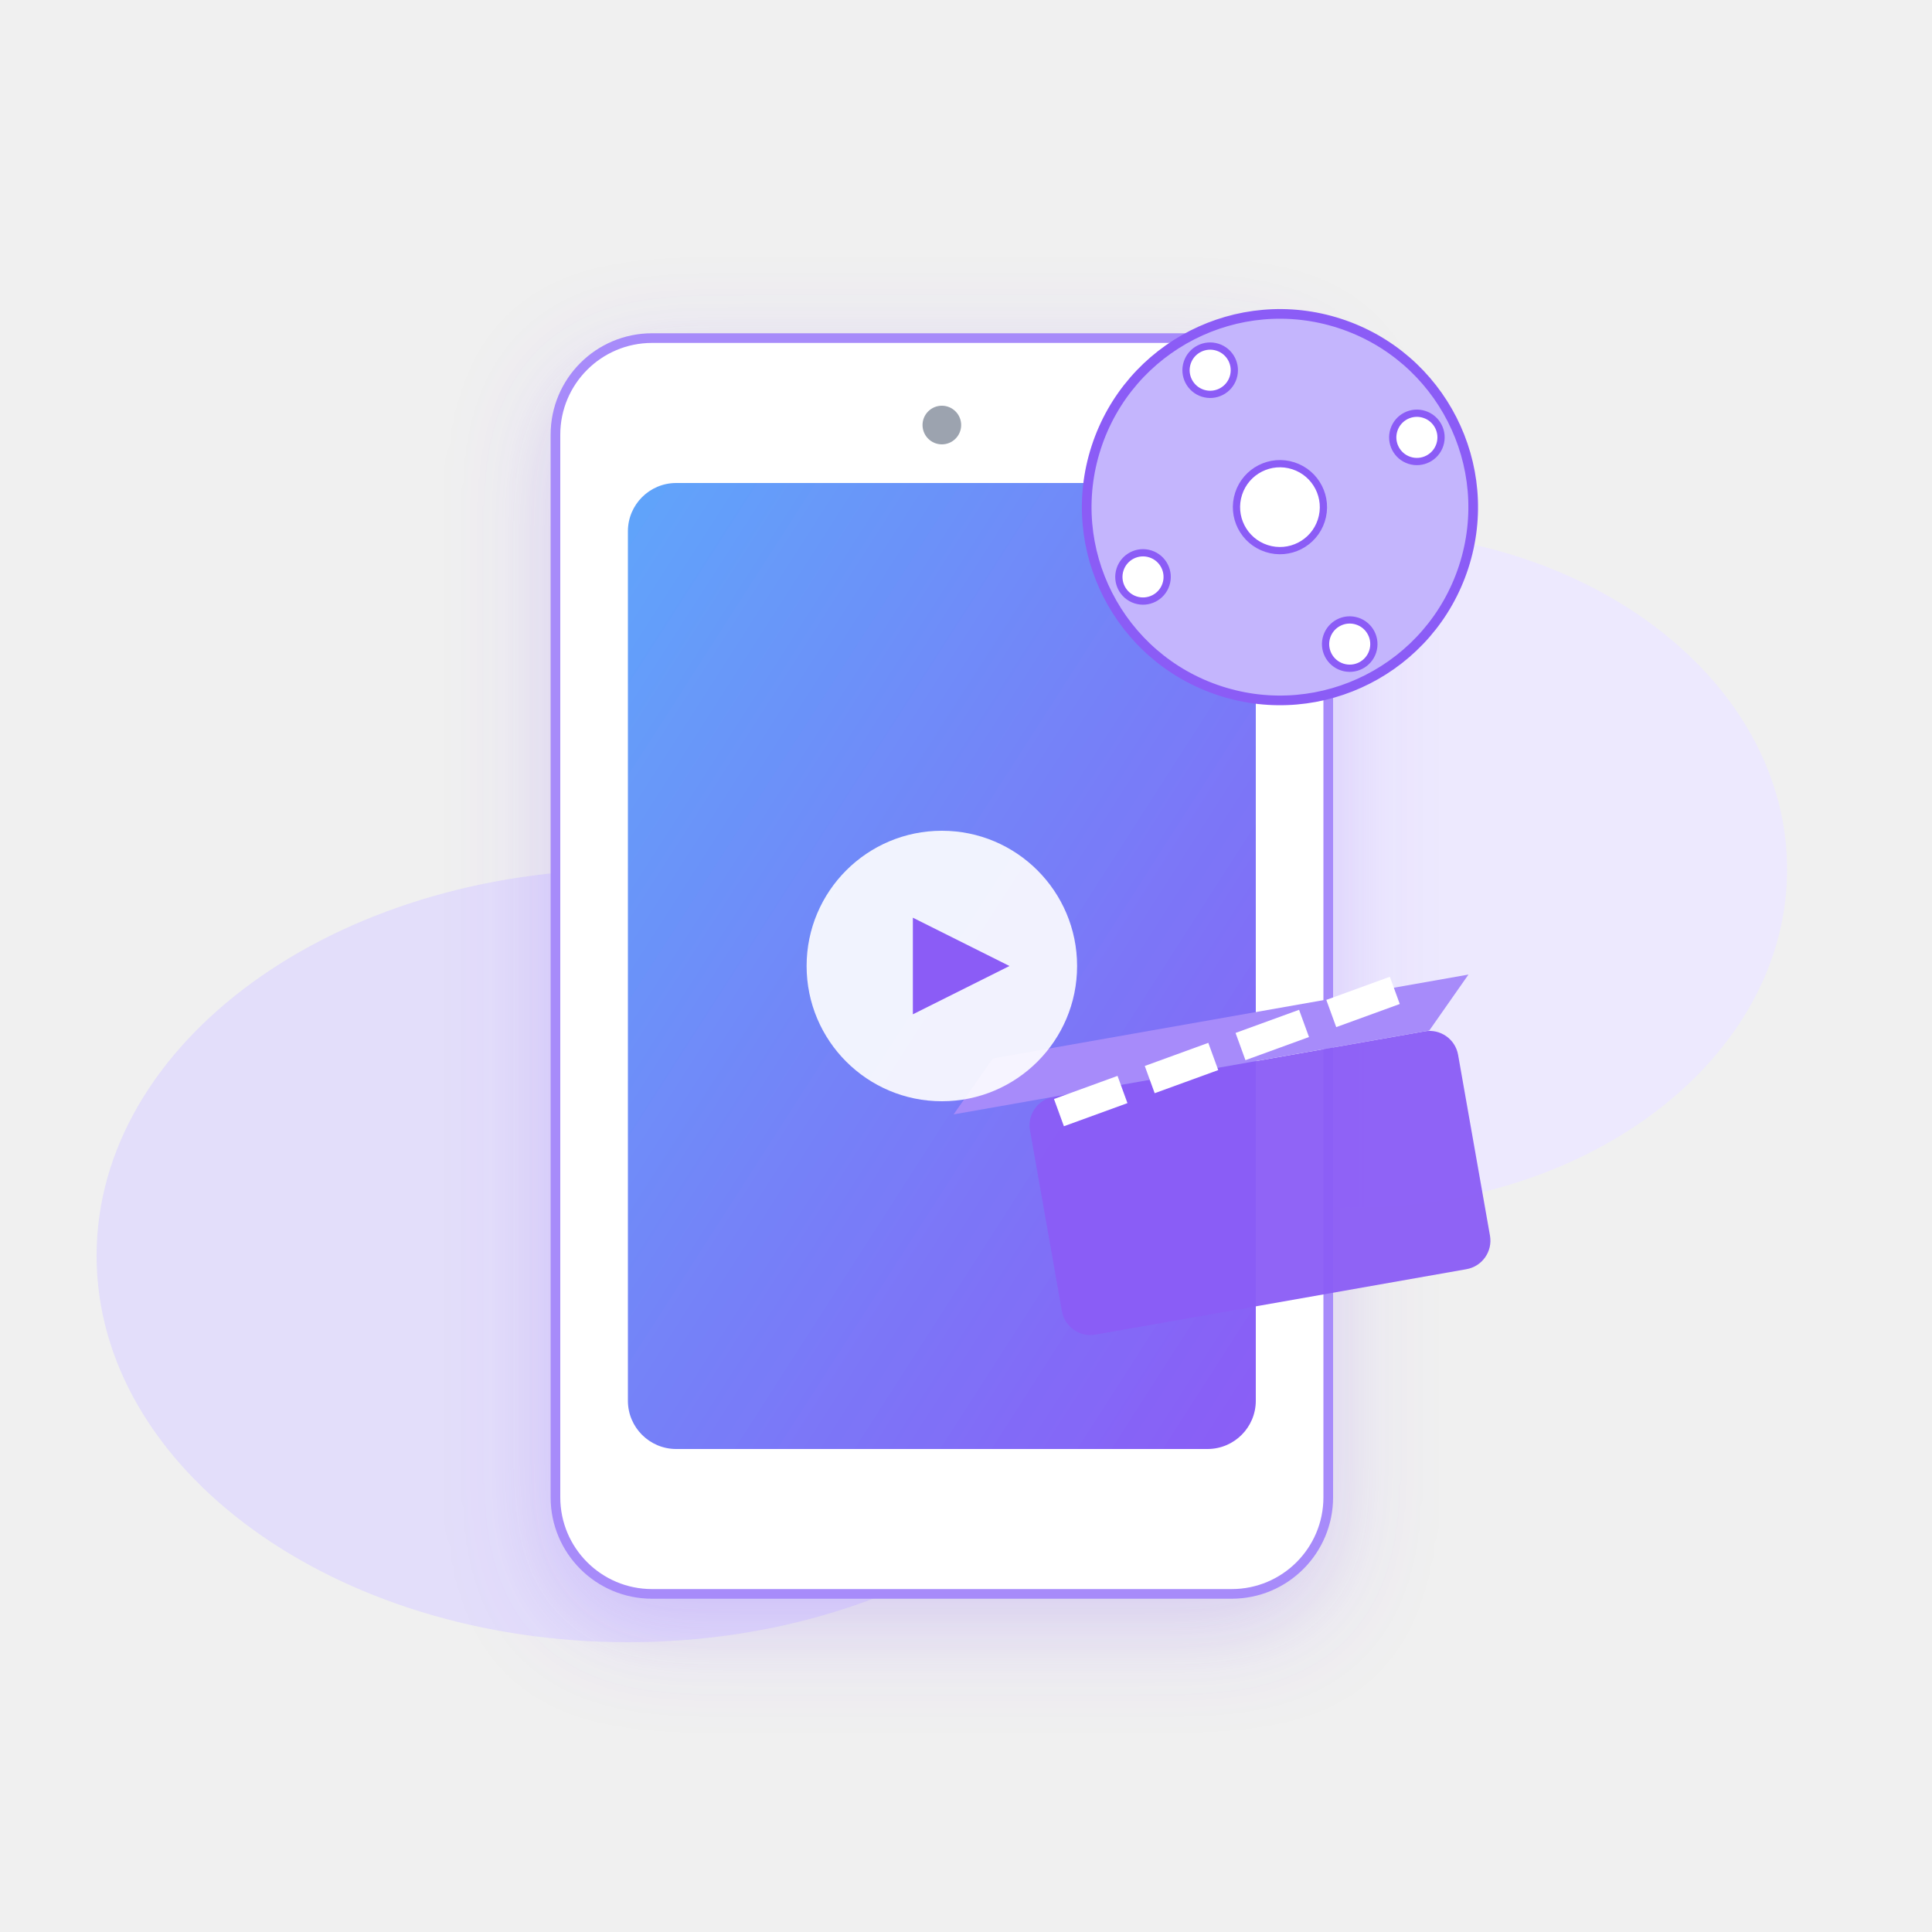
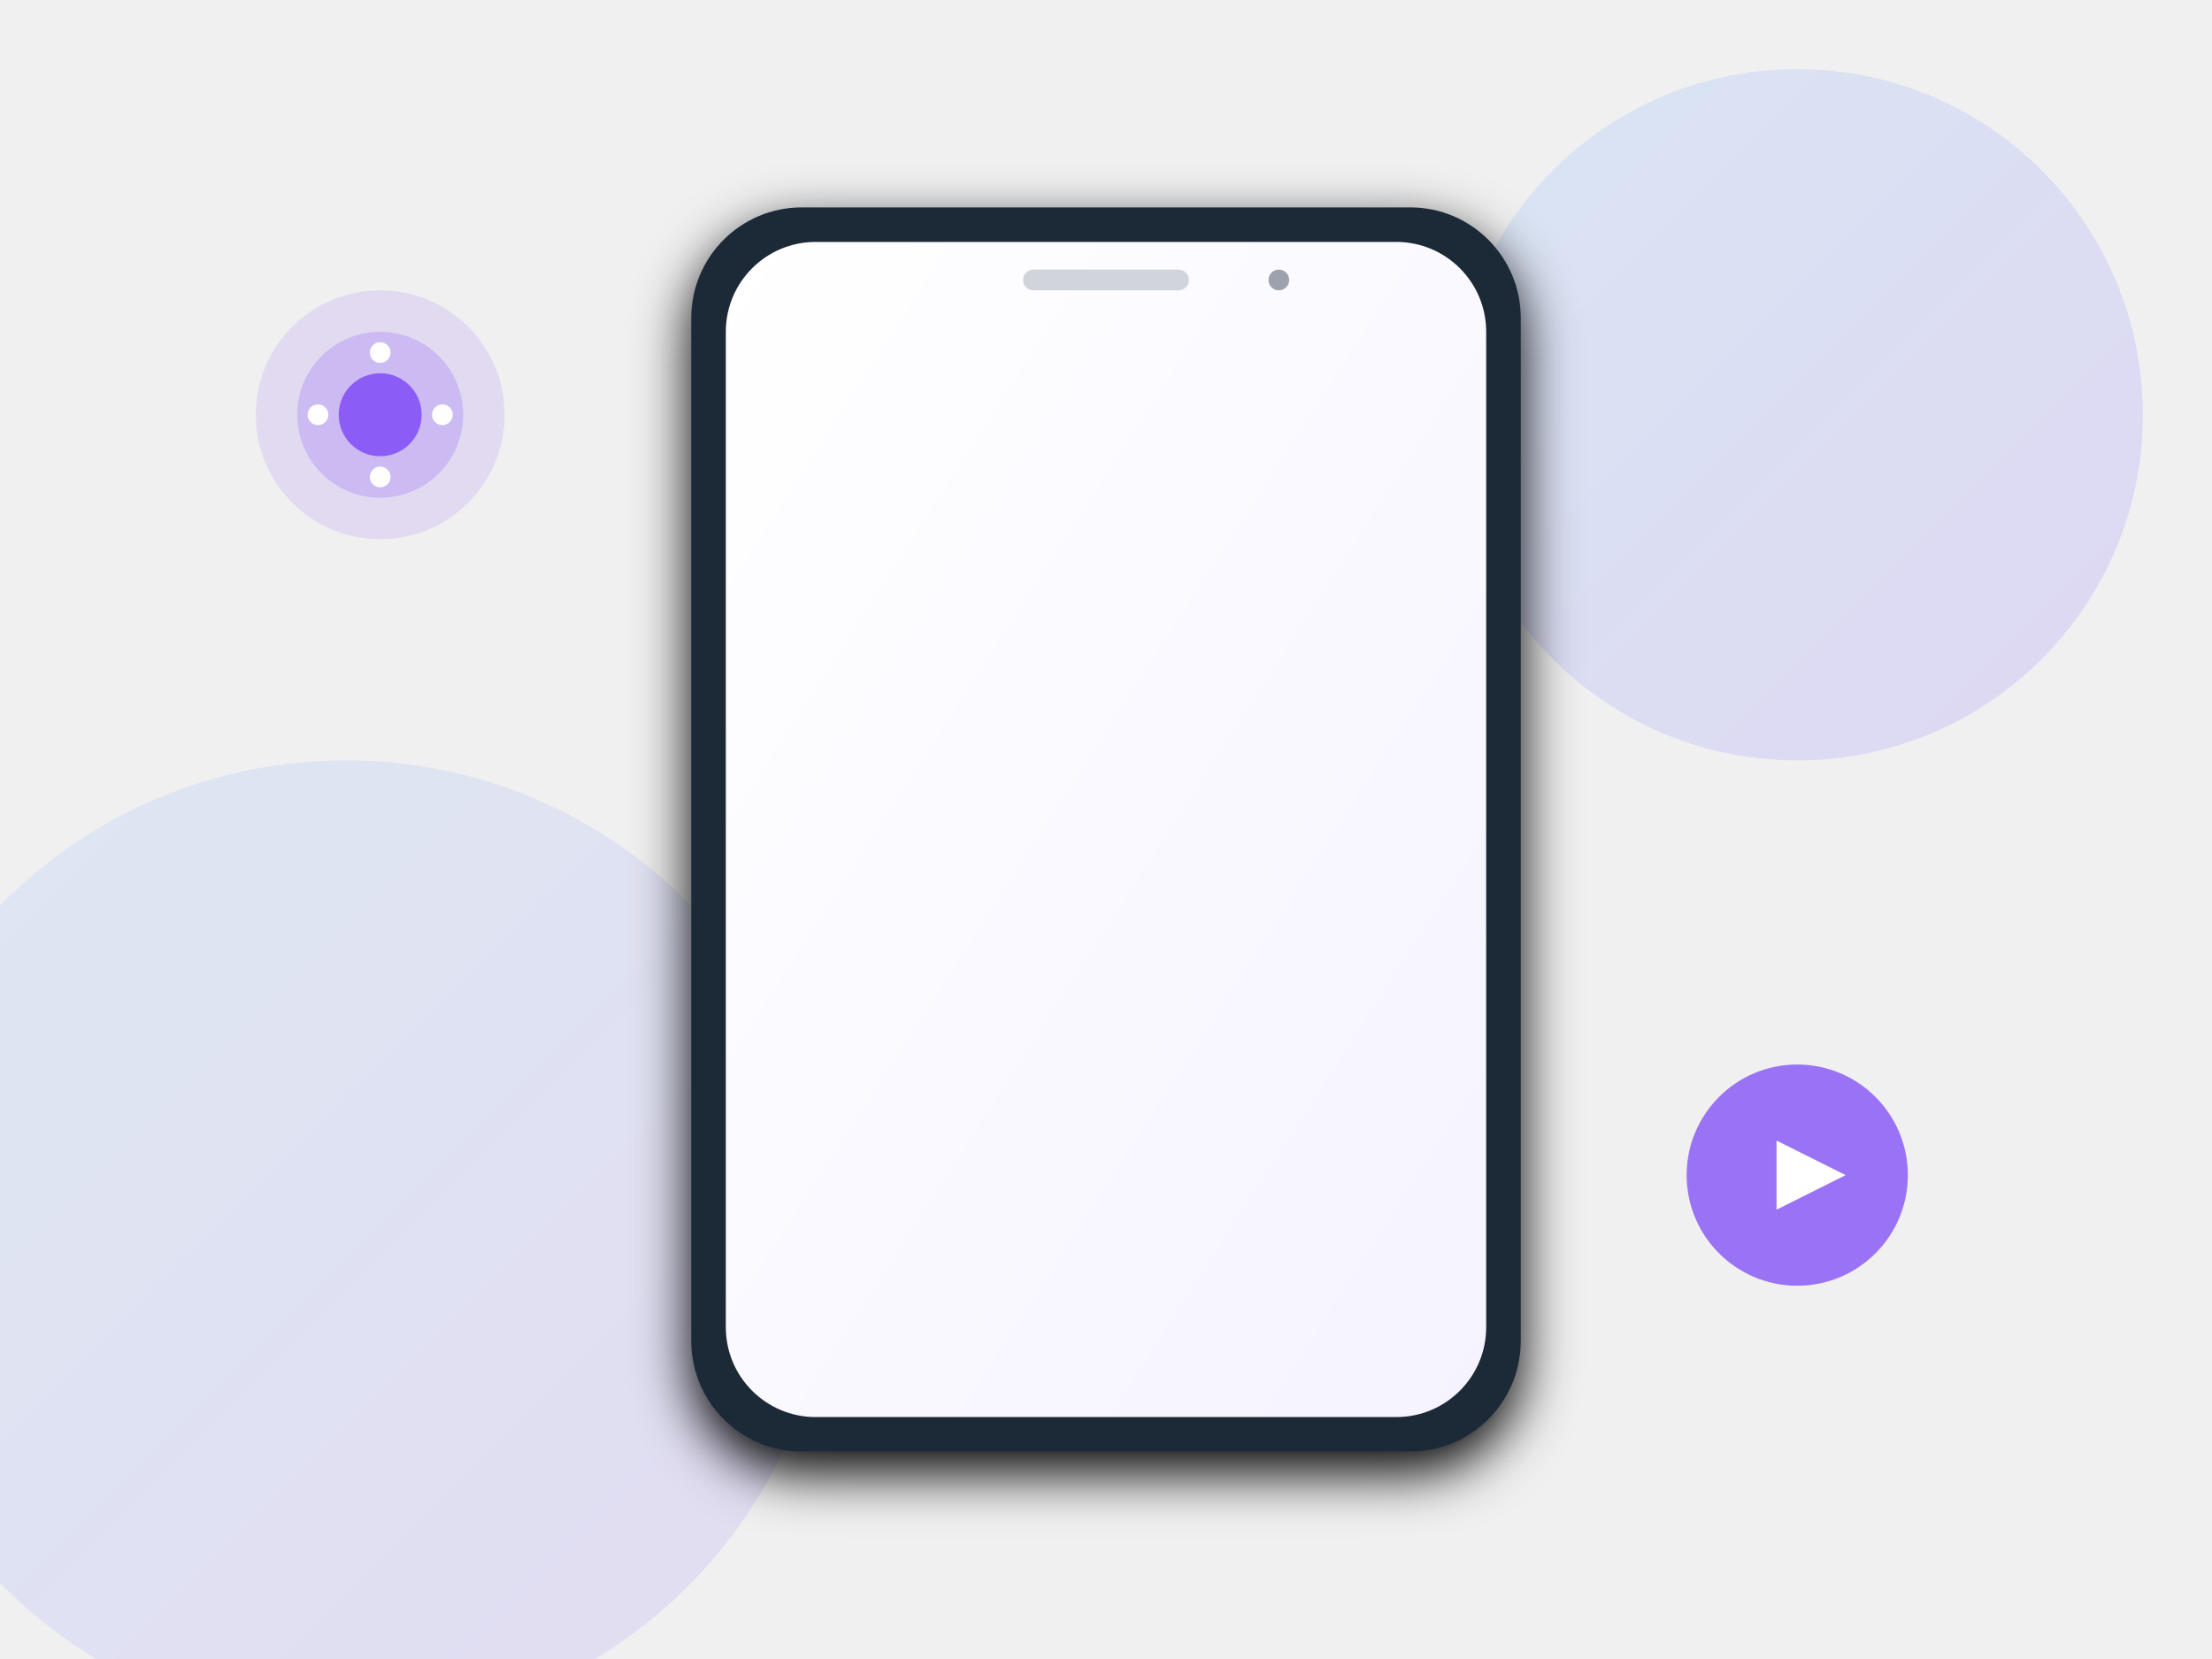
- <svg xmlns="http://www.w3.org/2000/svg" width="800" height="800" viewBox="0 0 800 800" fill="none" role="img" aria-labelledby="title desc">
+ <svg xmlns="http://www.w3.org/2000/svg" width="640" height="480" viewBox="0 0 640 480" fill="none" role="img" aria-label="Abstract phone illustration">
  <defs>
-     <linearGradient id="grad1" x1="0" y1="0" x2="1" y2="1">
-       <stop offset="0%" stop-color="#60A5FA" />
-       <stop offset="100%" stop-color="#8B5CF6" />
+     <linearGradient id="grad" x1="0" y1="0" x2="1" y2="1">
+       <stop offset="0%" stop-color="#93C5FD" />
+       <stop offset="100%" stop-color="#A78BFA" />
    </linearGradient>
-     <filter id="shadow" x="-50%" y="-50%" width="200%" height="200%">
-       <feDropShadow dx="0" dy="12" stdDeviation="20" flood-color="#8B5CF6" flood-opacity="0.25" />
+     <linearGradient id="screen" x1="0" y1="0" x2="1" y2="1">
+       <stop offset="0%" stop-color="#FFFFFF" stop-opacity="1" />
+       <stop offset="100%" stop-color="#F5F3FF" stop-opacity="1" />
+     </linearGradient>
+     <filter id="shadow" x="-20%" y="-20%" width="140%" height="140%">
+       <feGaussianBlur in="SourceAlpha" stdDeviation="8" result="blur" />
+       <feOffset dx="0" dy="6" result="offset" />
+       <feMerge>
+         <feMergeNode in="offset" />
+         <feMergeNode in="SourceGraphic" />
+       </feMerge>
    </filter>
  </defs>
-   <ellipse cx="560" cy="360" rx="180" ry="140" fill="#EDE9FE" />
-   <ellipse cx="260" cy="520" rx="220" ry="160" fill="#DDD6FE" opacity="0.7" />
-   <g filter="url(#shadow)">
-     <rect x="230" y="140" rx="40" ry="40" width="320" height="520" fill="white" stroke="#A78BFA" stroke-width="4" />
-     <rect x="260" y="200" rx="20" ry="20" width="260" height="400" fill="url(#grad1)" />
-     <circle cx="390" cy="176" r="8" fill="#9CA3AF" />
+   <circle cx="520" cy="120" r="100" fill="url(#grad)" opacity="0.25" />
+   <circle cx="100" cy="360" r="140" fill="url(#grad)" opacity="0.2" />
+   <g filter="url(#shadow)" transform="translate(200,60)">
+     <rect x="0" y="0" rx="32" ry="32" width="240" height="360" fill="#1F2937" />
+     <rect x="10" y="10" rx="26" ry="26" width="220" height="340" fill="url(#screen)" />
+     <rect x="96" y="18" width="48" height="6" rx="3" fill="#D1D5DB" />
+     <circle cx="170" cy="21" r="3" fill="#9CA3AF" />
  </g>
-   <g transform="translate(530, 210) rotate(18)">
-     <circle cx="0" cy="0" r="80" fill="#C4B5FD" stroke="#8B5CF6" stroke-width="4" />
-     <circle cx="0" cy="0" r="18" fill="white" stroke="#8B5CF6" stroke-width="3" />
-     <circle cx="-45" cy="-45" r="10" fill="white" stroke="#8B5CF6" stroke-width="3" />
-     <circle cx="45" cy="-45" r="10" fill="white" stroke="#8B5CF6" stroke-width="3" />
-     <circle cx="-45" cy="45" r="10" fill="white" stroke="#8B5CF6" stroke-width="3" />
-     <circle cx="45" cy="45" r="10" fill="white" stroke="#8B5CF6" stroke-width="3" />
+   <g transform="translate(110,120)">
+     <circle cx="0" cy="0" r="36" fill="#8B5CF6" opacity="0.15" />
+     <circle cx="0" cy="0" r="24" fill="#8B5CF6" opacity="0.25" />
+     <circle cx="0" cy="0" r="12" fill="#8B5CF6" />
+     <circle cx="-18" cy="0" r="3" fill="#FFFFFF" />
+     <circle cx="18" cy="0" r="3" fill="#FFFFFF" />
+     <circle cx="0" cy="-18" r="3" fill="#FFFFFF" />
+     <circle cx="0" cy="18" r="3" fill="#FFFFFF" />
  </g>
-   <g transform="translate(520, 480) rotate(-10)">
-     <rect x="-90" y="-40" width="180" height="100" rx="12" fill="#8B5CF6" opacity="0.95" />
-     <path d="M-100 -60 L100 -60 L80 -40 L-120 -40 Z" fill="#A78BFA" />
-     <g fill="white">
-       <rect x="-70" y="-52" width="28" height="12" transform="rotate(-10)" />
-       <rect x="-30" y="-52" width="28" height="12" transform="rotate(-10)" />
-       <rect x="10" y="-52" width="28" height="12" transform="rotate(-10)" />
-       <rect x="50" y="-52" width="28" height="12" transform="rotate(-10)" />
-     </g>
-   </g>
-   <g transform="translate(390, 400)">
-     <circle cx="0" cy="0" r="56" fill="white" opacity="0.9" />
-     <polygon points="-12,-20 28,0 -12,20" fill="#8B5CF6" />
+   <g transform="translate(520,340)">
+     <circle cx="0" cy="0" r="32" fill="#8B5CF6" opacity="0.85" />
+     <polygon points="-6,-10 14,0 -6,10" fill="#FFFFFF" />
  </g>
</svg>
